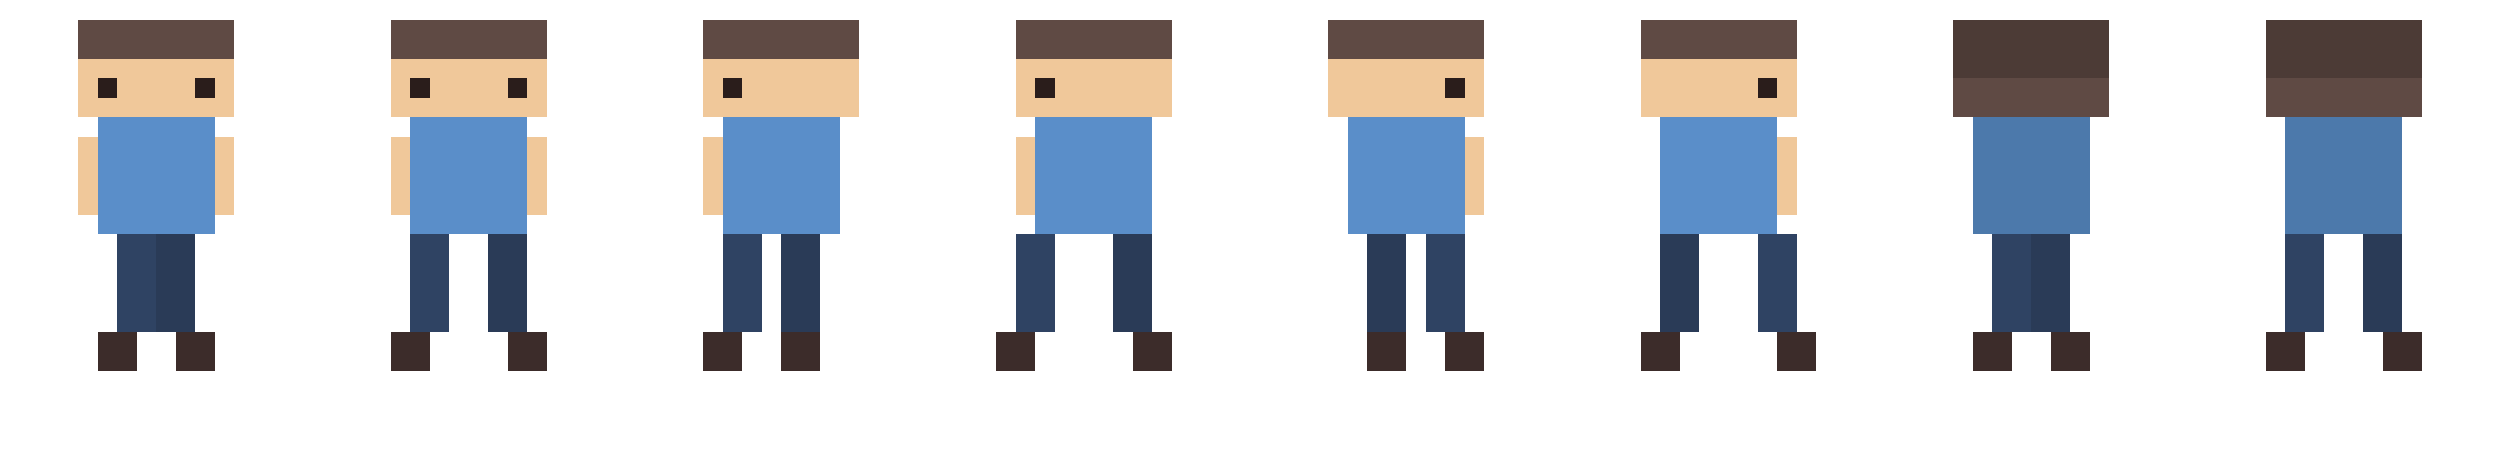
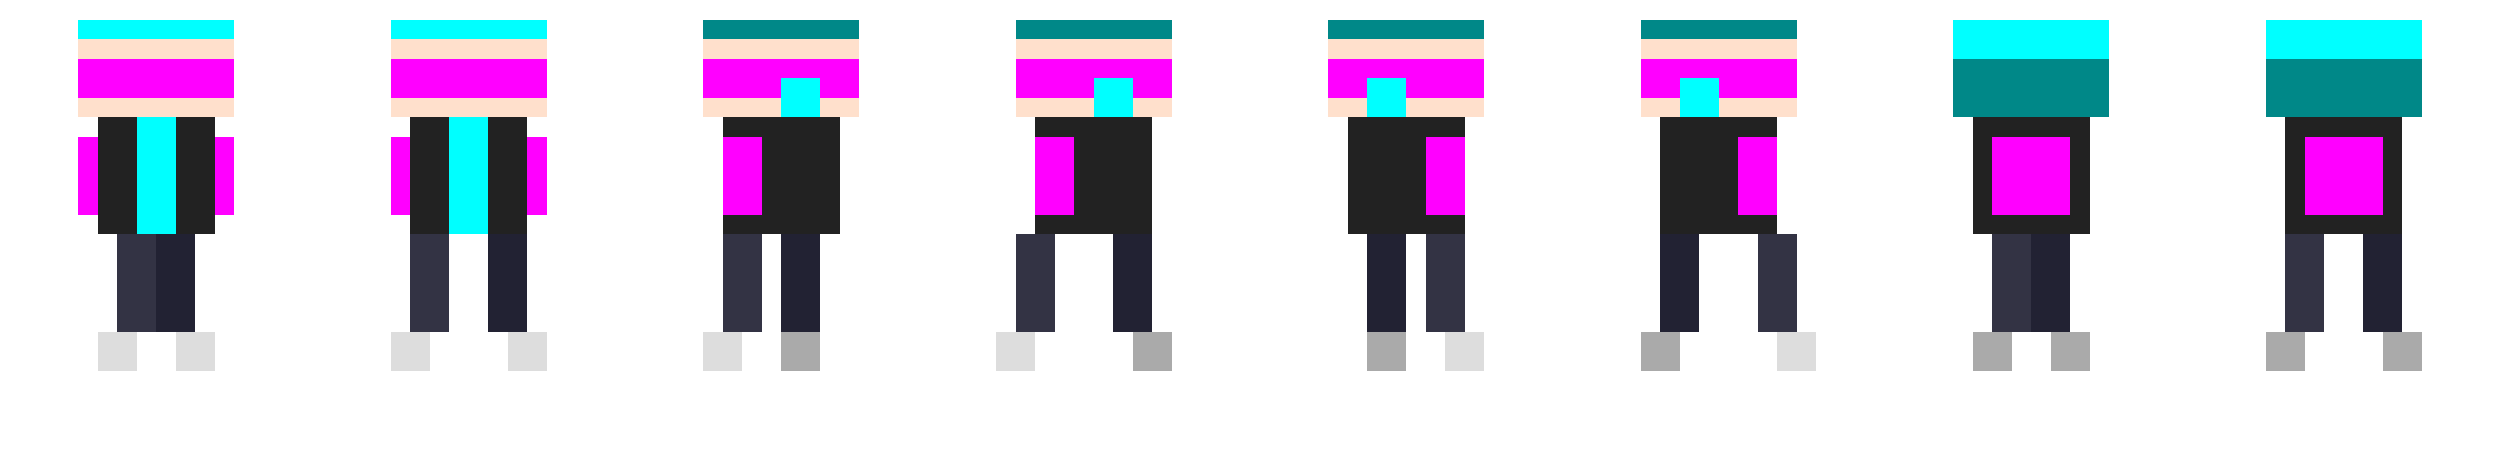
<svg xmlns="http://www.w3.org/2000/svg" width="128" height="24" viewBox="0 0 128 24" shape-rendering="crispEdges">
  <defs>
    <g id="head-front">
-       <rect x="5" y="1" width="6" height="1" fill="#3d2d2b" />
-       <rect x="4" y="2" width="8" height="4" fill="#f0c89a" />
-       <rect x="4" y="1" width="8" height="2" fill="#5f4a44" />
-       <rect x="5" y="4" width="1" height="1" fill="#2a1d1b" />
-       <rect x="10" y="4" width="1" height="1" fill="#2a1d1b" />
+       <rect x="4" y="1" width="8" height="2" fill="#008888" />
+       <rect x="4" y="1" width="8" height="1" fill="#00ffff" />
+       <rect x="4" y="2" width="8" height="4" fill="#ffe0cc" />
+       <rect x="4" y="3" width="8" height="2" fill="#ff00ff" />
    </g>
    <g id="body-down-a">
-       <rect x="5" y="6" width="6" height="6" fill="#5a8ec9" />
-       <rect x="4" y="7" width="1" height="4" fill="#f0c89a" />
-       <rect x="11" y="7" width="1" height="4" fill="#f0c89a" />
-       <rect x="6" y="12" width="2" height="5" fill="#2f4363" />
-       <rect x="8" y="12" width="2" height="5" fill="#2a3b57" />
-       <rect x="5" y="17" width="2" height="2" fill="#3c2c2a" />
-       <rect x="9" y="17" width="2" height="2" fill="#3c2c2a" />
+       <rect x="5" y="6" width="6" height="6" fill="#222222" />
+       <rect x="7" y="6" width="2" height="6" fill="#00ffff" />
+       <rect x="4" y="7" width="1" height="4" fill="#ff00ff" />
+       <rect x="11" y="7" width="1" height="4" fill="#ff00ff" />
+       <rect x="6" y="12" width="2" height="5" fill="#333344" />
+       <rect x="8" y="12" width="2" height="5" fill="#222233" />
+       <rect x="5" y="17" width="2" height="2" fill="#dddddd" />
+       <rect x="9" y="17" width="2" height="2" fill="#dddddd" />
    </g>
    <g id="body-down-b">
-       <rect x="5" y="6" width="6" height="6" fill="#5a8ec9" />
-       <rect x="4" y="7" width="1" height="4" fill="#f0c89a" />
-       <rect x="11" y="7" width="1" height="4" fill="#f0c89a" />
-       <rect x="5" y="12" width="2" height="5" fill="#2f4363" />
-       <rect x="9" y="12" width="2" height="5" fill="#2a3b57" />
-       <rect x="4" y="17" width="2" height="2" fill="#3c2c2a" />
-       <rect x="10" y="17" width="2" height="2" fill="#3c2c2a" />
+       <rect x="5" y="6" width="6" height="6" fill="#222222" />
+       <rect x="7" y="6" width="2" height="6" fill="#00ffff" />
+       <rect x="4" y="7" width="1" height="4" fill="#ff00ff" />
+       <rect x="11" y="7" width="1" height="4" fill="#ff00ff" />
+       <rect x="5" y="12" width="2" height="5" fill="#333344" />
+       <rect x="9" y="12" width="2" height="5" fill="#222233" />
+       <rect x="4" y="17" width="2" height="2" fill="#dddddd" />
+       <rect x="10" y="17" width="2" height="2" fill="#dddddd" />
    </g>
    <g id="head-side">
-       <rect x="5" y="1" width="6" height="1" fill="#3d2d2b" />
-       <rect x="4" y="2" width="8" height="4" fill="#f0c89a" />
-       <rect x="4" y="1" width="8" height="2" fill="#5f4a44" />
-       <rect x="5" y="4" width="1" height="1" fill="#2a1d1b" />
+       <rect x="4" y="1" width="8" height="3" fill="#008888" />
+       <rect x="4" y="2" width="8" height="4" fill="#ffe0cc" />
+       <rect x="4" y="3" width="8" height="2" fill="#ff00ff" />
+       <rect x="8" y="4" width="2" height="2" fill="#00ffff" />
    </g>
    <g id="body-left-a">
-       <rect x="5" y="6" width="6" height="6" fill="#5a8ec9" />
-       <rect x="4" y="7" width="1" height="4" fill="#f0c89a" />
-       <rect x="5" y="12" width="2" height="5" fill="#2f4363" />
-       <rect x="8" y="12" width="2" height="5" fill="#2a3b57" />
-       <rect x="4" y="17" width="2" height="2" fill="#3c2c2a" />
-       <rect x="8" y="17" width="2" height="2" fill="#3c2c2a" />
+       <rect x="5" y="6" width="6" height="6" fill="#222222" />
+       <rect x="5" y="7" width="2" height="4" fill="#ff00ff" />
+       <rect x="5" y="12" width="2" height="5" fill="#333344" />
+       <rect x="8" y="12" width="2" height="5" fill="#222233" />
+       <rect x="4" y="17" width="2" height="2" fill="#dddddd" />
+       <rect x="8" y="17" width="2" height="2" fill="#aaaaaa" />
    </g>
    <g id="body-left-b">
-       <rect x="5" y="6" width="6" height="6" fill="#5a8ec9" />
-       <rect x="4" y="7" width="1" height="4" fill="#f0c89a" />
-       <rect x="4" y="12" width="2" height="5" fill="#2f4363" />
-       <rect x="9" y="12" width="2" height="5" fill="#2a3b57" />
-       <rect x="3" y="17" width="2" height="2" fill="#3c2c2a" />
-       <rect x="10" y="17" width="2" height="2" fill="#3c2c2a" />
+       <rect x="5" y="6" width="6" height="6" fill="#222222" />
+       <rect x="5" y="7" width="2" height="4" fill="#ff00ff" />
+       <rect x="4" y="12" width="2" height="5" fill="#333344" />
+       <rect x="9" y="12" width="2" height="5" fill="#222233" />
+       <rect x="3" y="17" width="2" height="2" fill="#dddddd" />
+       <rect x="10" y="17" width="2" height="2" fill="#aaaaaa" />
    </g>
    <g id="head-back">
-       <rect x="5" y="1" width="6" height="1" fill="#3d2d2b" />
-       <rect x="4" y="2" width="8" height="4" fill="#5f4a44" />
-       <rect x="4" y="1" width="8" height="3" fill="#4c3b36" />
+       <rect x="4" y="1" width="8" height="5" fill="#008888" />
+       <rect x="4" y="1" width="8" height="2" fill="#00ffff" />
    </g>
    <g id="body-up-a">
-       <rect x="5" y="6" width="6" height="6" fill="#4c79ab" />
-       <rect x="6" y="12" width="2" height="5" fill="#2f4363" />
-       <rect x="8" y="12" width="2" height="5" fill="#2a3b57" />
-       <rect x="5" y="17" width="2" height="2" fill="#3c2c2a" />
-       <rect x="9" y="17" width="2" height="2" fill="#3c2c2a" />
+       <rect x="5" y="6" width="6" height="6" fill="#222222" />
+       <rect x="6" y="7" width="4" height="4" fill="#ff00ff" />
+       <rect x="6" y="12" width="2" height="5" fill="#333344" />
+       <rect x="8" y="12" width="2" height="5" fill="#222233" />
+       <rect x="5" y="17" width="2" height="2" fill="#aaaaaa" />
+       <rect x="9" y="17" width="2" height="2" fill="#aaaaaa" />
    </g>
    <g id="body-up-b">
-       <rect x="5" y="6" width="6" height="6" fill="#4c79ab" />
-       <rect x="5" y="12" width="2" height="5" fill="#2f4363" />
-       <rect x="9" y="12" width="2" height="5" fill="#2a3b57" />
-       <rect x="4" y="17" width="2" height="2" fill="#3c2c2a" />
-       <rect x="10" y="17" width="2" height="2" fill="#3c2c2a" />
+       <rect x="5" y="6" width="6" height="6" fill="#222222" />
+       <rect x="6" y="7" width="4" height="4" fill="#ff00ff" />
+       <rect x="5" y="12" width="2" height="5" fill="#333344" />
+       <rect x="9" y="12" width="2" height="5" fill="#222233" />
+       <rect x="4" y="17" width="2" height="2" fill="#aaaaaa" />
+       <rect x="10" y="17" width="2" height="2" fill="#aaaaaa" />
    </g>
  </defs>
  <g transform="translate(0,0)">
    <use href="#head-front" />
    <use href="#body-down-a" />
  </g>
  <g transform="translate(16,0)">
    <use href="#head-front" />
    <use href="#body-down-b" />
  </g>
  <g transform="translate(32,0)">
    <use href="#head-side" />
    <use href="#body-left-a" />
  </g>
  <g transform="translate(48,0)">
    <use href="#head-side" />
    <use href="#body-left-b" />
  </g>
  <g transform="translate(64,0)">
    <g transform="translate(16,0) scale(-1,1)">
      <use href="#head-side" />
      <use href="#body-left-a" />
    </g>
  </g>
  <g transform="translate(80,0)">
    <g transform="translate(16,0) scale(-1,1)">
      <use href="#head-side" />
      <use href="#body-left-b" />
    </g>
  </g>
  <g transform="translate(96,0)">
    <use href="#head-back" />
    <use href="#body-up-a" />
  </g>
  <g transform="translate(112,0)">
    <use href="#head-back" />
    <use href="#body-up-b" />
  </g>
</svg>
